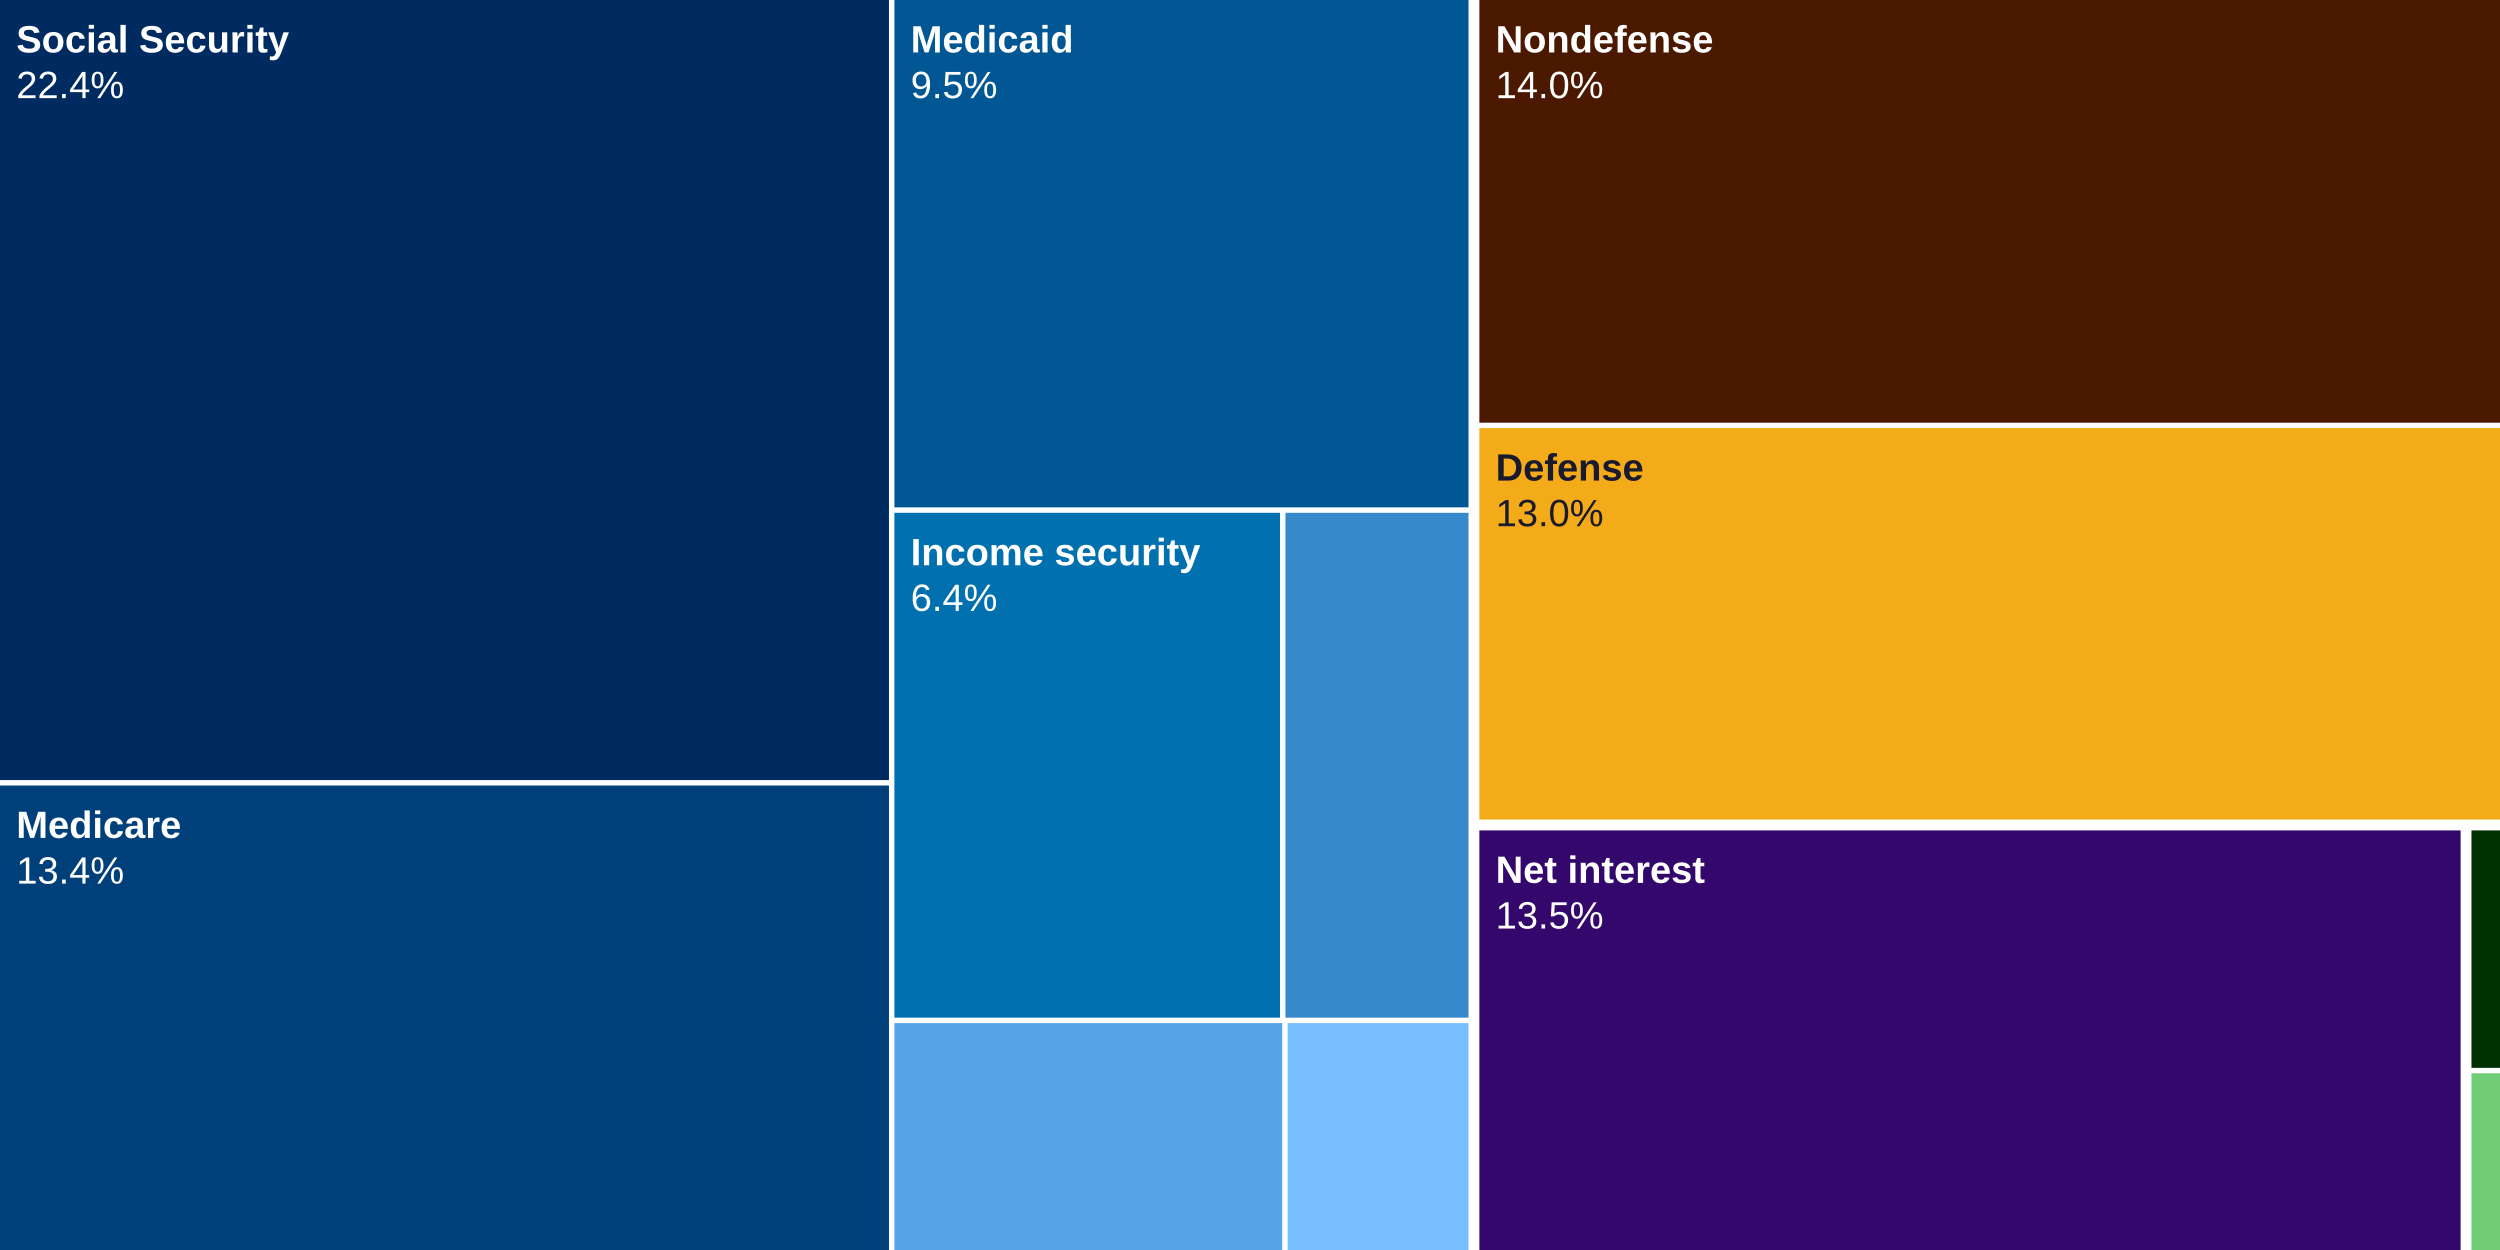
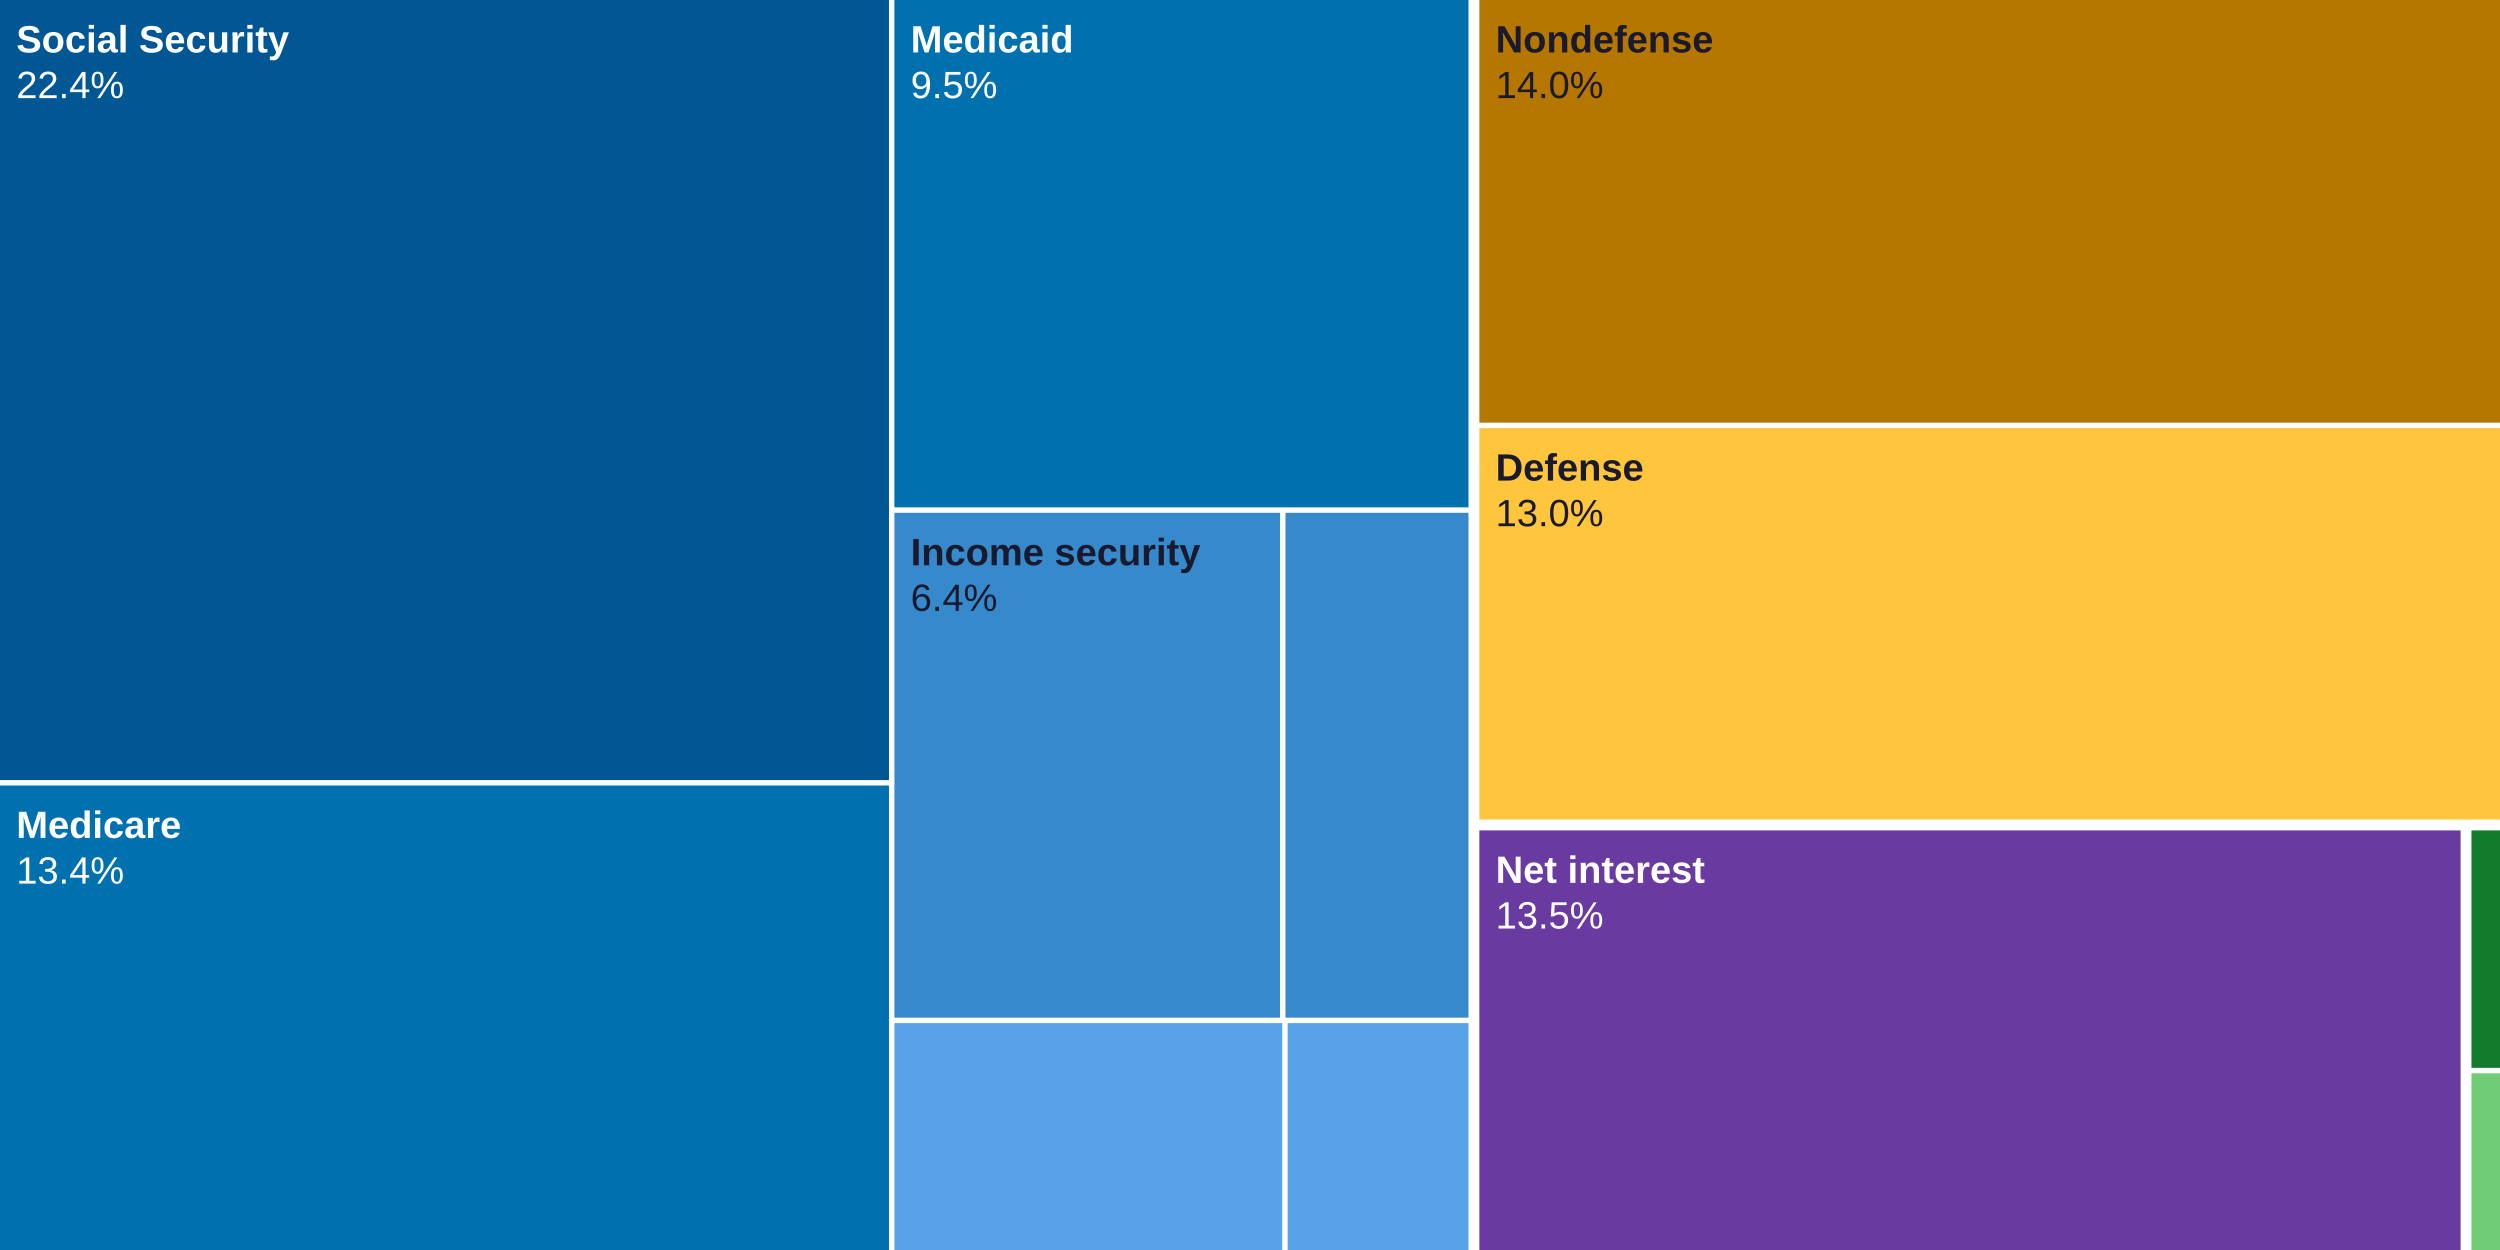
<svg class="tbl-treemap" width="920" height="460" viewBox="0 0 920 460" font-family="Figtree, &quot;Source Sans 3&quot;, system-ui, -apple-system, &quot;Segoe UI&quot;, Arial, sans-serif" role="group" aria-label="Federal outlays">
  <rect class="tbl-treemap-bg" x="0" y="0" width="920" height="460" fill="#FFFFFF" aria-hidden="true" />
  <g role="img" aria-label="Mandatory · Social Security, 22.4% of total, $1,461" data-series="Mandatory">
-     <rect class="tbl-treemap-tile" x="0" y="0" width="327.14" height="287.07" fill="#002B61" />
+     <rect class="tbl-treemap-tile" x="0" y="0" width="327.14" height="287.07" fill="#005794" />
    <text class="tbl-treemap-label" text-anchor="start" fill="#FFFFFF" aria-hidden="true">
      <tspan x="6" y="19.3" font-size="14" font-weight="700">Social Security</tspan>
      <tspan x="6" y="36.1" font-size="14" font-weight="500">22.4%</tspan>
    </text>
  </g>
  <g role="img" aria-label="Mandatory · Medicare, 13.4% of total, $874" data-series="Mandatory">
-     <rect class="tbl-treemap-tile" x="0" y="289.07" width="327.14" height="170.93" fill="#00407A" />
+     <rect class="tbl-treemap-tile" x="0" y="289.07" width="327.14" height="170.93" fill="#0070AF" />
    <text class="tbl-treemap-label" text-anchor="start" fill="#FFFFFF" aria-hidden="true">
      <tspan x="6" y="308.37" font-size="14" font-weight="700">Medicare</tspan>
      <tspan x="6" y="325.17" font-size="14" font-weight="500">13.4%</tspan>
    </text>
  </g>
  <g role="img" aria-label="Mandatory · Medicaid, 9.5% of total, $618" data-series="Mandatory">
-     <rect class="tbl-treemap-tile" x="329.14" y="0" width="211.27" height="186.71" fill="#005794" />
+     <rect class="tbl-treemap-tile" x="329.14" y="0" width="211.27" height="186.71" fill="#0070AF" />
    <text class="tbl-treemap-label" text-anchor="start" fill="#FFFFFF" aria-hidden="true">
      <tspan x="335.14" y="19.3" font-size="14" font-weight="700">Medicaid</tspan>
      <tspan x="335.14" y="36.1" font-size="14" font-weight="500">9.5%</tspan>
    </text>
  </g>
  <g role="img" aria-label="Mandatory · Income security, 6.4% of total, $415" data-series="Mandatory">
-     <rect class="tbl-treemap-tile" x="329.14" y="188.71" width="141.91" height="185.79" fill="#0070AF" />
-     <text class="tbl-treemap-label" text-anchor="start" fill="#FFFFFF" aria-hidden="true">
+     <rect class="tbl-treemap-tile" x="329.14" y="188.71" width="141.91" height="185.79" fill="#3689CB" />
+     <text class="tbl-treemap-label" text-anchor="start" fill="#1A1A2E" aria-hidden="true">
      <tspan x="335.14" y="208.01" font-size="14" font-weight="700">Income security</tspan>
      <tspan x="335.14" y="224.81" font-size="14" font-weight="500">6.4%</tspan>
    </text>
  </g>
  <g role="img" aria-label="Mandatory · Veterans benefits, 3.1% of total, $200" data-series="Mandatory">
    <rect class="tbl-treemap-tile" x="473.05" y="188.71" width="67.36" height="185.79" fill="#3689CB" />
  </g>
  <g role="img" aria-label="Mandatory · Federal retirement, 2.9% of total, $190" data-series="Mandatory">
    <rect class="tbl-treemap-tile" x="329.14" y="376.5" width="142.72" height="83.5" fill="#58A3E7" />
  </g>
  <g role="img" aria-label="Mandatory · Other mandatory, 1.4% of total, $90" data-series="Mandatory">
-     <rect class="tbl-treemap-tile" x="473.86" y="376.5" width="66.55" height="83.5" fill="#77BEFF" />
+     <rect class="tbl-treemap-tile" x="473.86" y="376.5" width="66.55" height="83.5" fill="#58A3E7" />
  </g>
  <g role="img" aria-label="Discretionary · Nondefense, 14.0% of total, $917" data-series="Discretionary">
-     <rect class="tbl-treemap-tile" x="544.41" y="0" width="375.59" height="155.55" fill="#4B1900" />
-     <text class="tbl-treemap-label" text-anchor="start" fill="#FFFFFF" aria-hidden="true">
+     <rect class="tbl-treemap-tile" x="544.41" y="0" width="375.59" height="155.55" fill="#B67700" />
+     <text class="tbl-treemap-label" text-anchor="start" fill="#1A1A2E" aria-hidden="true">
      <tspan x="550.41" y="19.3" font-size="14" font-weight="700">Nondefense</tspan>
      <tspan x="550.41" y="36.1" font-size="14" font-weight="500">14.0%</tspan>
    </text>
  </g>
  <g role="img" aria-label="Discretionary · Defense, 13.0% of total, $850" data-series="Discretionary">
-     <rect class="tbl-treemap-tile" x="544.41" y="157.55" width="375.59" height="144.04" fill="#F4AB1A" />
+     <rect class="tbl-treemap-tile" x="544.41" y="157.55" width="375.59" height="144.04" fill="#FFC63D" />
    <text class="tbl-treemap-label" text-anchor="start" fill="#1A1A2E" aria-hidden="true">
      <tspan x="550.41" y="176.85" font-size="14" font-weight="700">Defense</tspan>
      <tspan x="550.41" y="193.65" font-size="14" font-weight="500">13.0%</tspan>
    </text>
  </g>
  <g role="img" aria-label="Net interest · Net interest, 13.5% of total, $881" data-series="Net interest">
-     <rect class="tbl-treemap-tile" x="544.41" y="305.59" width="361.09" height="154.41" fill="#33076B" />
+     <rect class="tbl-treemap-tile" x="544.41" y="305.59" width="361.09" height="154.41" fill="#693A9F" />
    <text class="tbl-treemap-label" text-anchor="start" fill="#FFFFFF" aria-hidden="true">
      <tspan x="550.41" y="324.89" font-size="14" font-weight="700">Net interest</tspan>
      <tspan x="550.41" y="341.69" font-size="14" font-weight="500">13.5%</tspan>
    </text>
  </g>
  <g role="img" aria-label="Other spending · Allowances, 0.3% of total, $20" data-series="Other spending">
-     <rect class="tbl-treemap-tile" x="909.5" y="305.59" width="10.5" height="87.38" fill="#003100" />
+     <rect class="tbl-treemap-tile" x="909.5" y="305.59" width="10.5" height="87.38" fill="#127B2C" />
  </g>
  <g role="img" aria-label="Other spending · Undistributed receipts, 0.2% of total, $15" data-series="Other spending">
    <rect class="tbl-treemap-tile" x="909.5" y="394.97" width="10.5" height="65.03" fill="#70CD76" />
  </g>
</svg>
